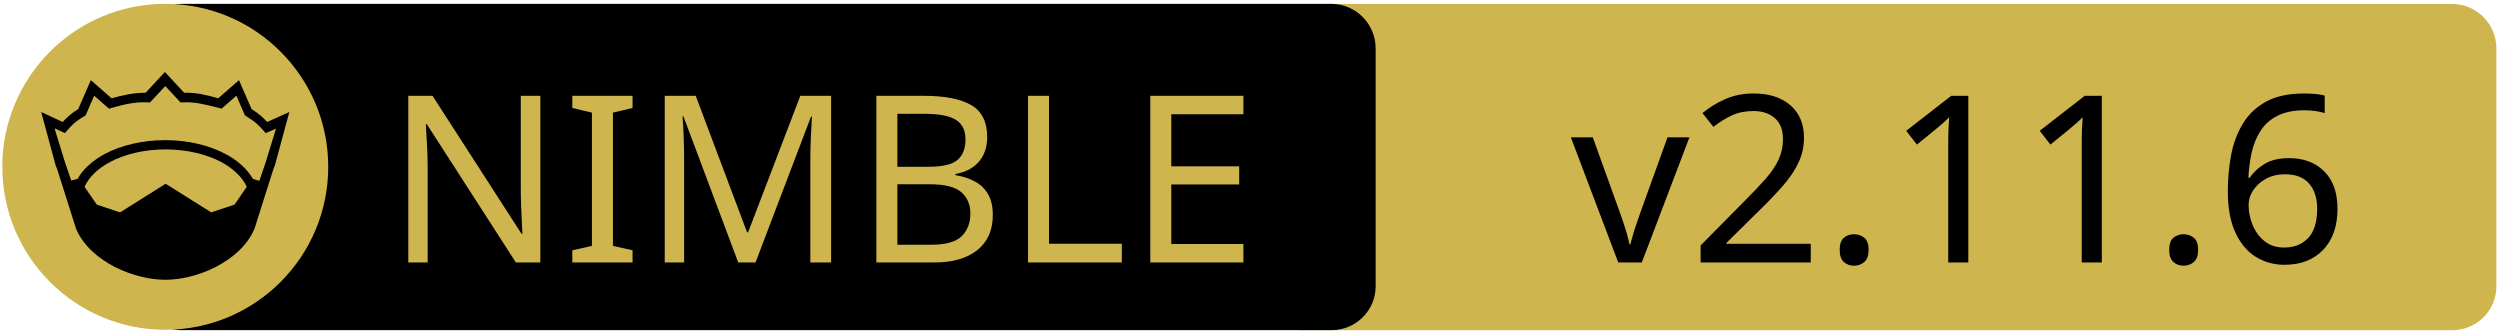
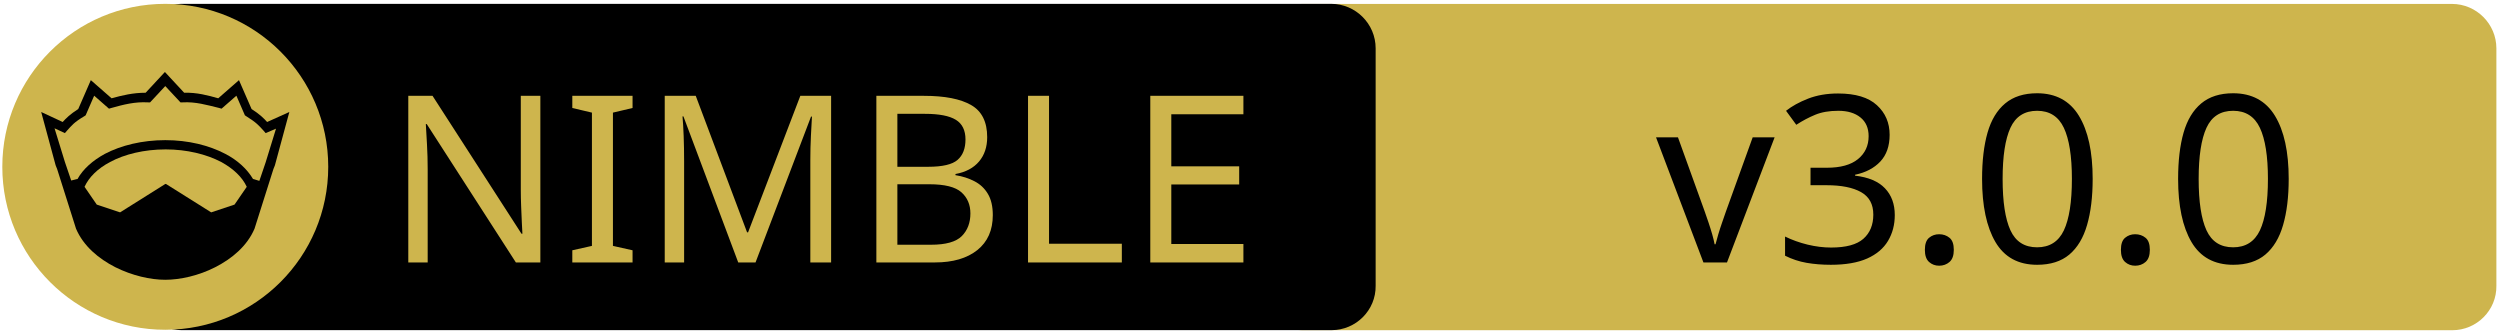
<svg xmlns="http://www.w3.org/2000/svg" xmlns:xlink="http://www.w3.org/1999/xlink" width="675" height="90" xml:space="preserve" version="1.1">
  <a xlink:href="https://github.com/HapticX/happyx">
    <g>
      <path fill="#CEB54D" id="svg_15" d="m662.123,89.159l-310.5,0c-6.6,0 -12,-5.4 -12,-12l0,-64.1c0,-6.6 5.4,-12 12,-12l310.4,0c6.6,0 12,5.4 12,12l0,64.1c0.1,6.6 -5.3,12 -11.9,12z" />
      <path id="svg_1" d="m359.524,89.139l-310.5,0c-6.6,0 -12,-5.4 -12,-12l0,-64.1c0,-6.6 5.4,-12 12,-12l310.4,0c6.6,0 12,5.4 12,12l0,64.1c0.1,6.6 -5.3,12 -11.9,12z" />
      <rect id="svg_2" fill="none" height="45.9" width="315.3" class="st0" y="24.539" x="60.224" />
      <circle id="svg_4" fill="#CEB54D" r="44" cy="45.039" cx="44.624" class="st1" />
      <g id="XMLID_4_">
        <path id="svg_5" d="m78.124,30.239l-3.9,14.4l-0.4,1l-5.1,16.1c0,0 0,0 0,0c-2,4.7 -6.1,8.1 -10.6,10.4c-4.5,2.3 -9.5,3.4 -13.5,3.4c-4,0 -8.9,-1.1 -13.5,-3.4c-4.5,-2.3 -8.6,-5.7 -10.6,-10.4c0,0 0,0 0,0l-5.1,-16.1l-0.4,-1l-3.9,-14.4l5.8,2.7c0.9,-1 2,-2.1 4.2,-3.5l3.4,-7.8l5.6,4.9c2.9,-0.8 5.8,-1.5 9.2,-1.5l5.2,-5.6l5.2,5.6c3.4,-0.1 6.4,0.7 9.2,1.5l5.6,-4.9l3.4,7.8c2.2,1.4 3.3,2.5 4.2,3.5l6,-2.7z" />
        <g id="XMLID_6_">
          <g id="svg_6">
            <path id="svg_7" fill="#CEB54D" d="m66.624,50.439l-3.3,4.8l-6.3,2.1l-12.1,-7.6c-0.1,-0.1 -0.3,-0.1 -0.4,0l-12.1,7.6l-6.3,-2.1l-3.3,-4.8c1.2,-2.6 3.5,-4.9 6.9,-6.7c3.9,-2.1 9.2,-3.4 15,-3.4c5.7,0 11,1.3 15,3.4c3.3,1.8 5.7,4.1 6.9,6.7z" class="st1" />
          </g>
          <g id="svg_8" />
        </g>
        <g id="XMLID_5_">
          <g id="svg_9">
            <path id="svg_10" fill="#CEB54D" d="m74.524,34.739l-2.8,9.1l-1.7,5l-1.6,-0.5c0,0 -0.1,0 -0.1,0c-1.6,-2.7 -4.2,-5.1 -7.5,-6.8c-4.4,-2.3 -10,-3.7 -16.2,-3.7c-6.2,0 -11.9,1.4 -16.3,3.7c-3.3,1.8 -5.9,4.1 -7.4,6.8c0,0 -0.1,0 -0.1,0l-1.6,0.4l-1.7,-5l-2.8,-9.1l2.8,1.3l0.6,-0.7c1.2,-1.3 1.8,-2.2 4.7,-3.9l0.3,-0.2l2.3,-5.3l4,3.5l0.7,-0.2c3.2,-0.9 6.3,-1.7 9.8,-1.5l0.6,0l4.1,-4.4l4.1,4.4l0.6,0c3.5,-0.2 6.5,0.7 9.8,1.5l0.7,0.2l4,-3.5l2.3,5.3l0.3,0.2c2.9,1.8 3.5,2.6 4.7,3.9l0.6,0.7l2.8,-1.2z" class="st1" />
          </g>
          <g id="svg_11" />
        </g>
      </g>
      <text x="-442" y="-350.021" id="svg_16" font-size="63px" font-family="'PT Sans Caption', 'Tahoma', 'Helvetica Neue Medium', 'PT Sans', sans-serif" fill="#CEB54D" class="st1 st2 st3" transform="matrix(1 0 0 1 546.13 420.879)">NIMBLE</text>
-       <text x="-122.0" y="-350.012" id="svg_17" font-size="63.012px" font-family="'PT Sans Caption', 'Tahoma', 'Helvetica Neue Medium', 'PT Sans', sans-serif" fill="#000000" class="st1 st2 st3" transform="matrix(1 0 0 1 546.13 420.879)">v2.11.6</text>
+       <text x="-99.0" y="-350.012" id="svg_17" font-size="63.012px" font-family="'PT Sans Caption', 'Tahoma', 'Helvetica Neue Medium', 'PT Sans', sans-serif" fill="#000000" class="st1 st2 st3" transform="matrix(1 0 0 1 546.13 420.879)">v3.0.0</text>
    </g>
  </a>
</svg>
